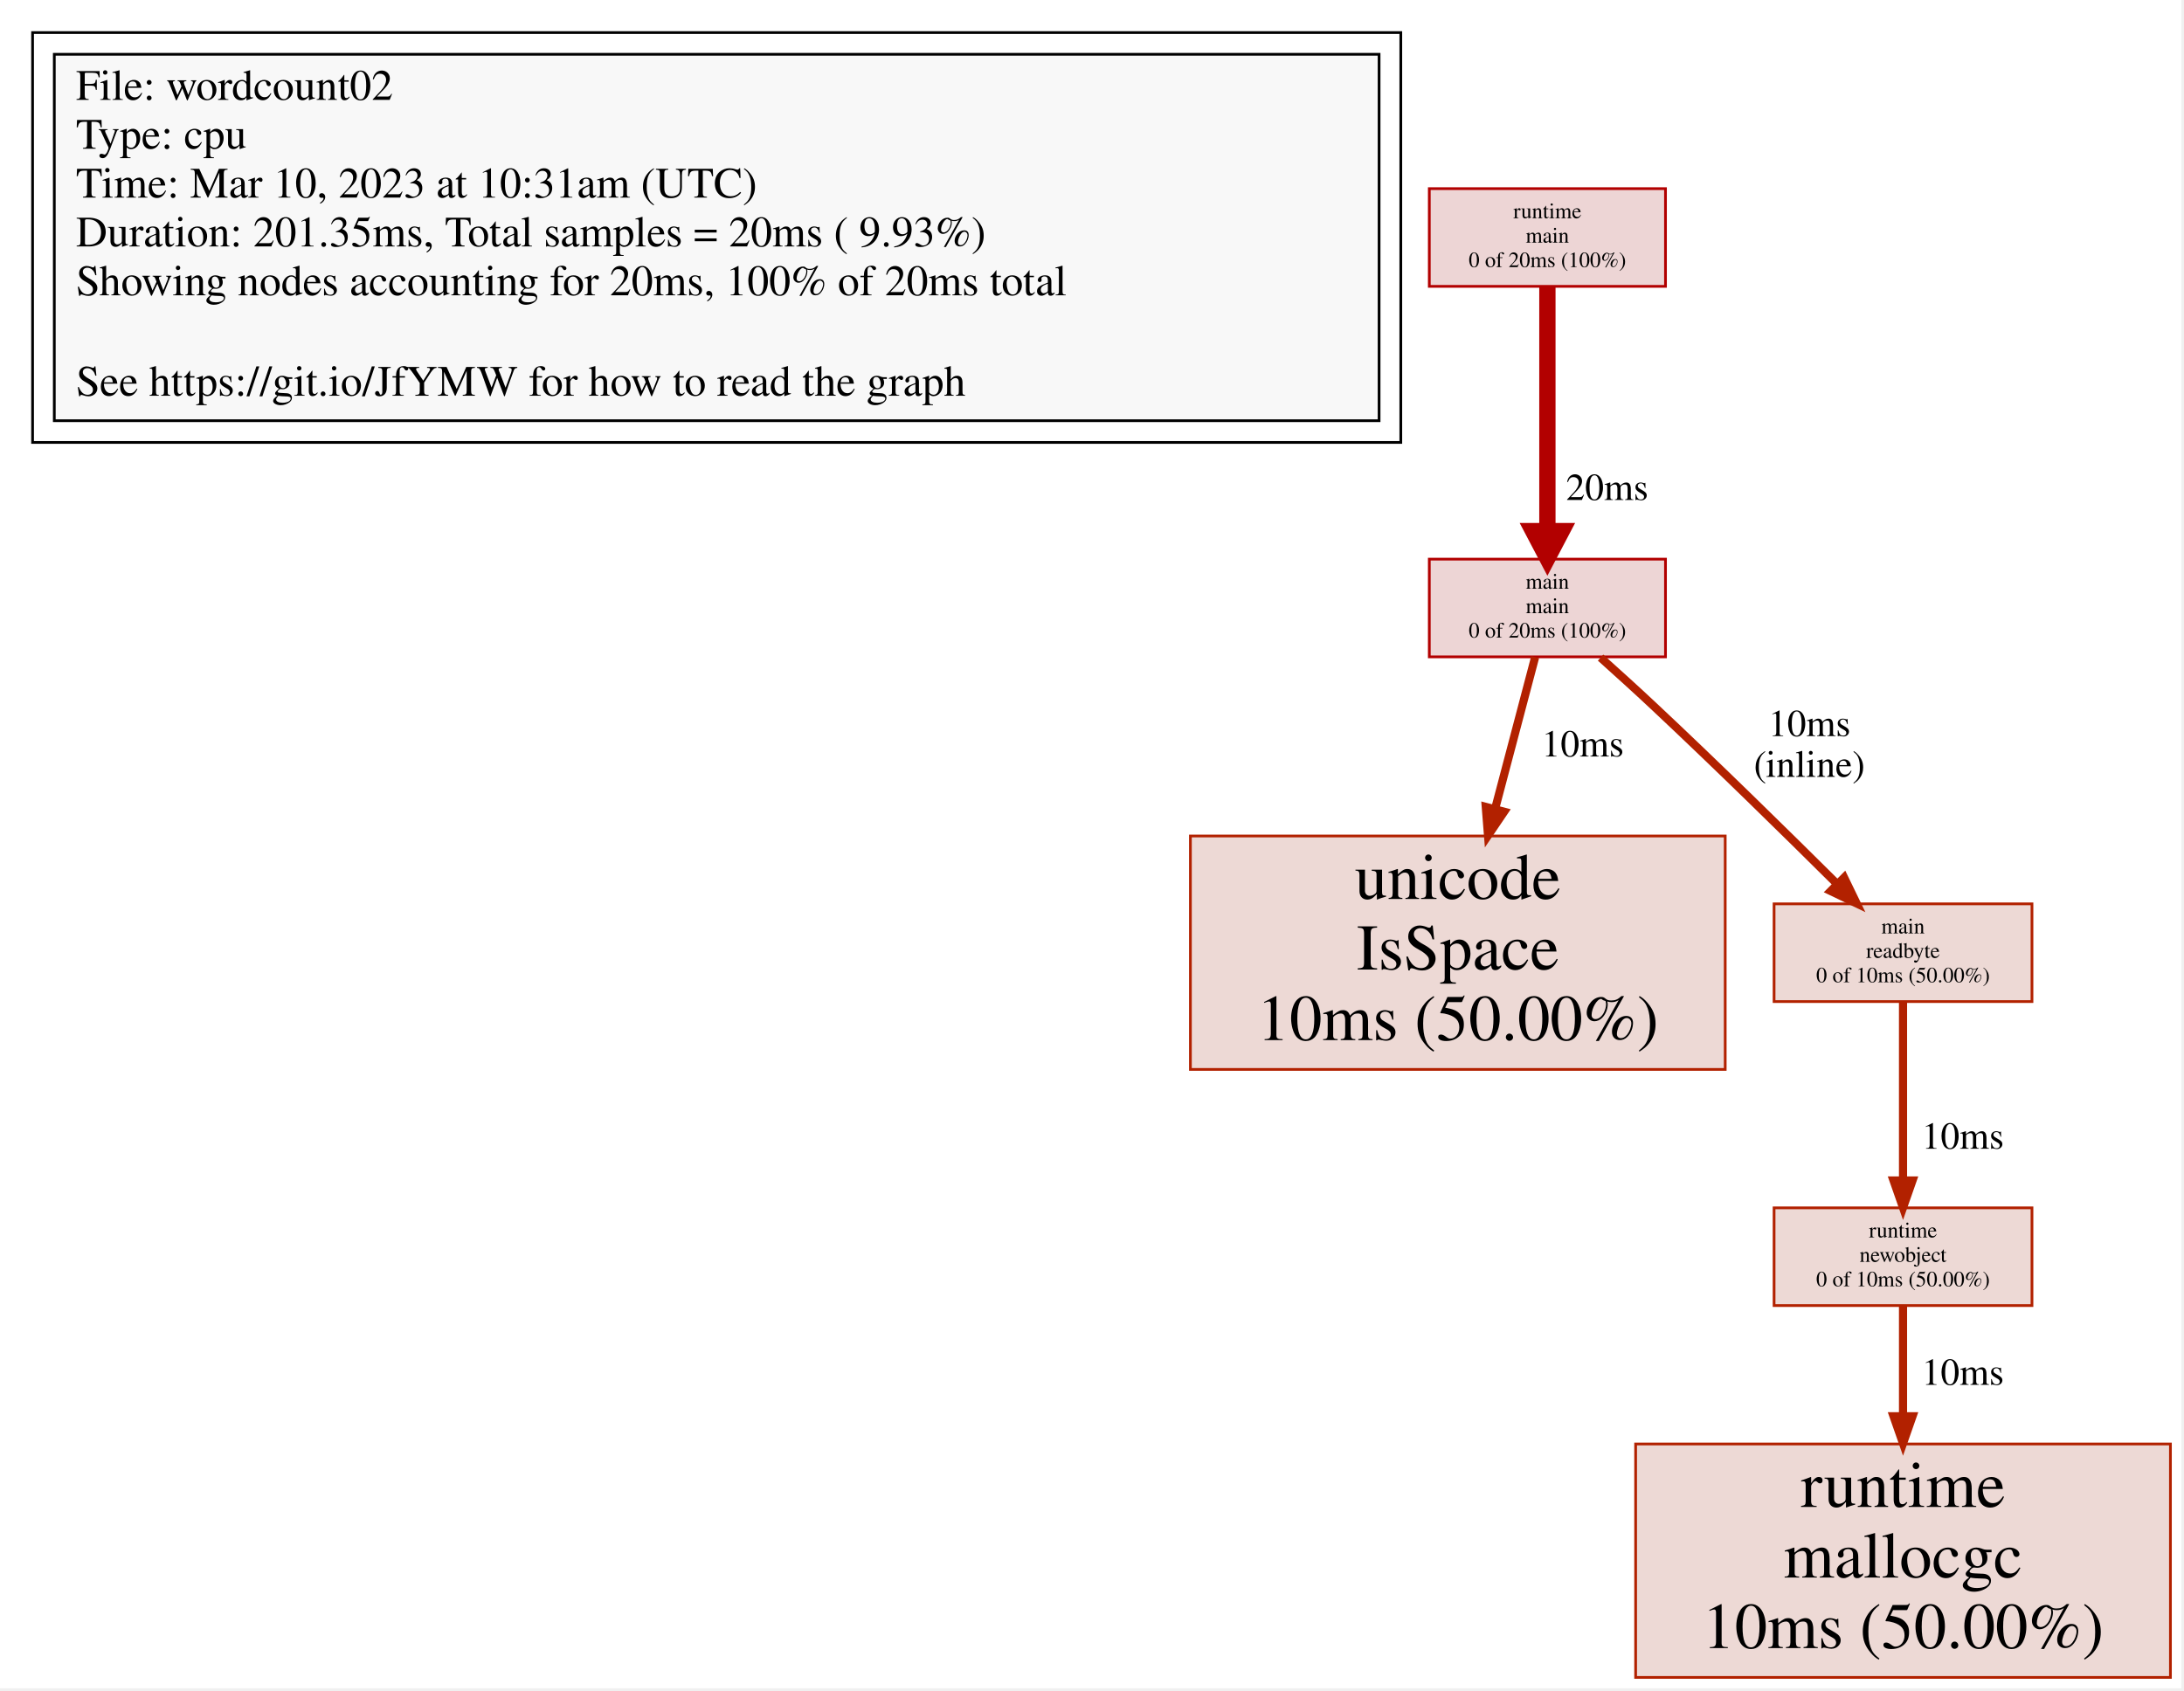
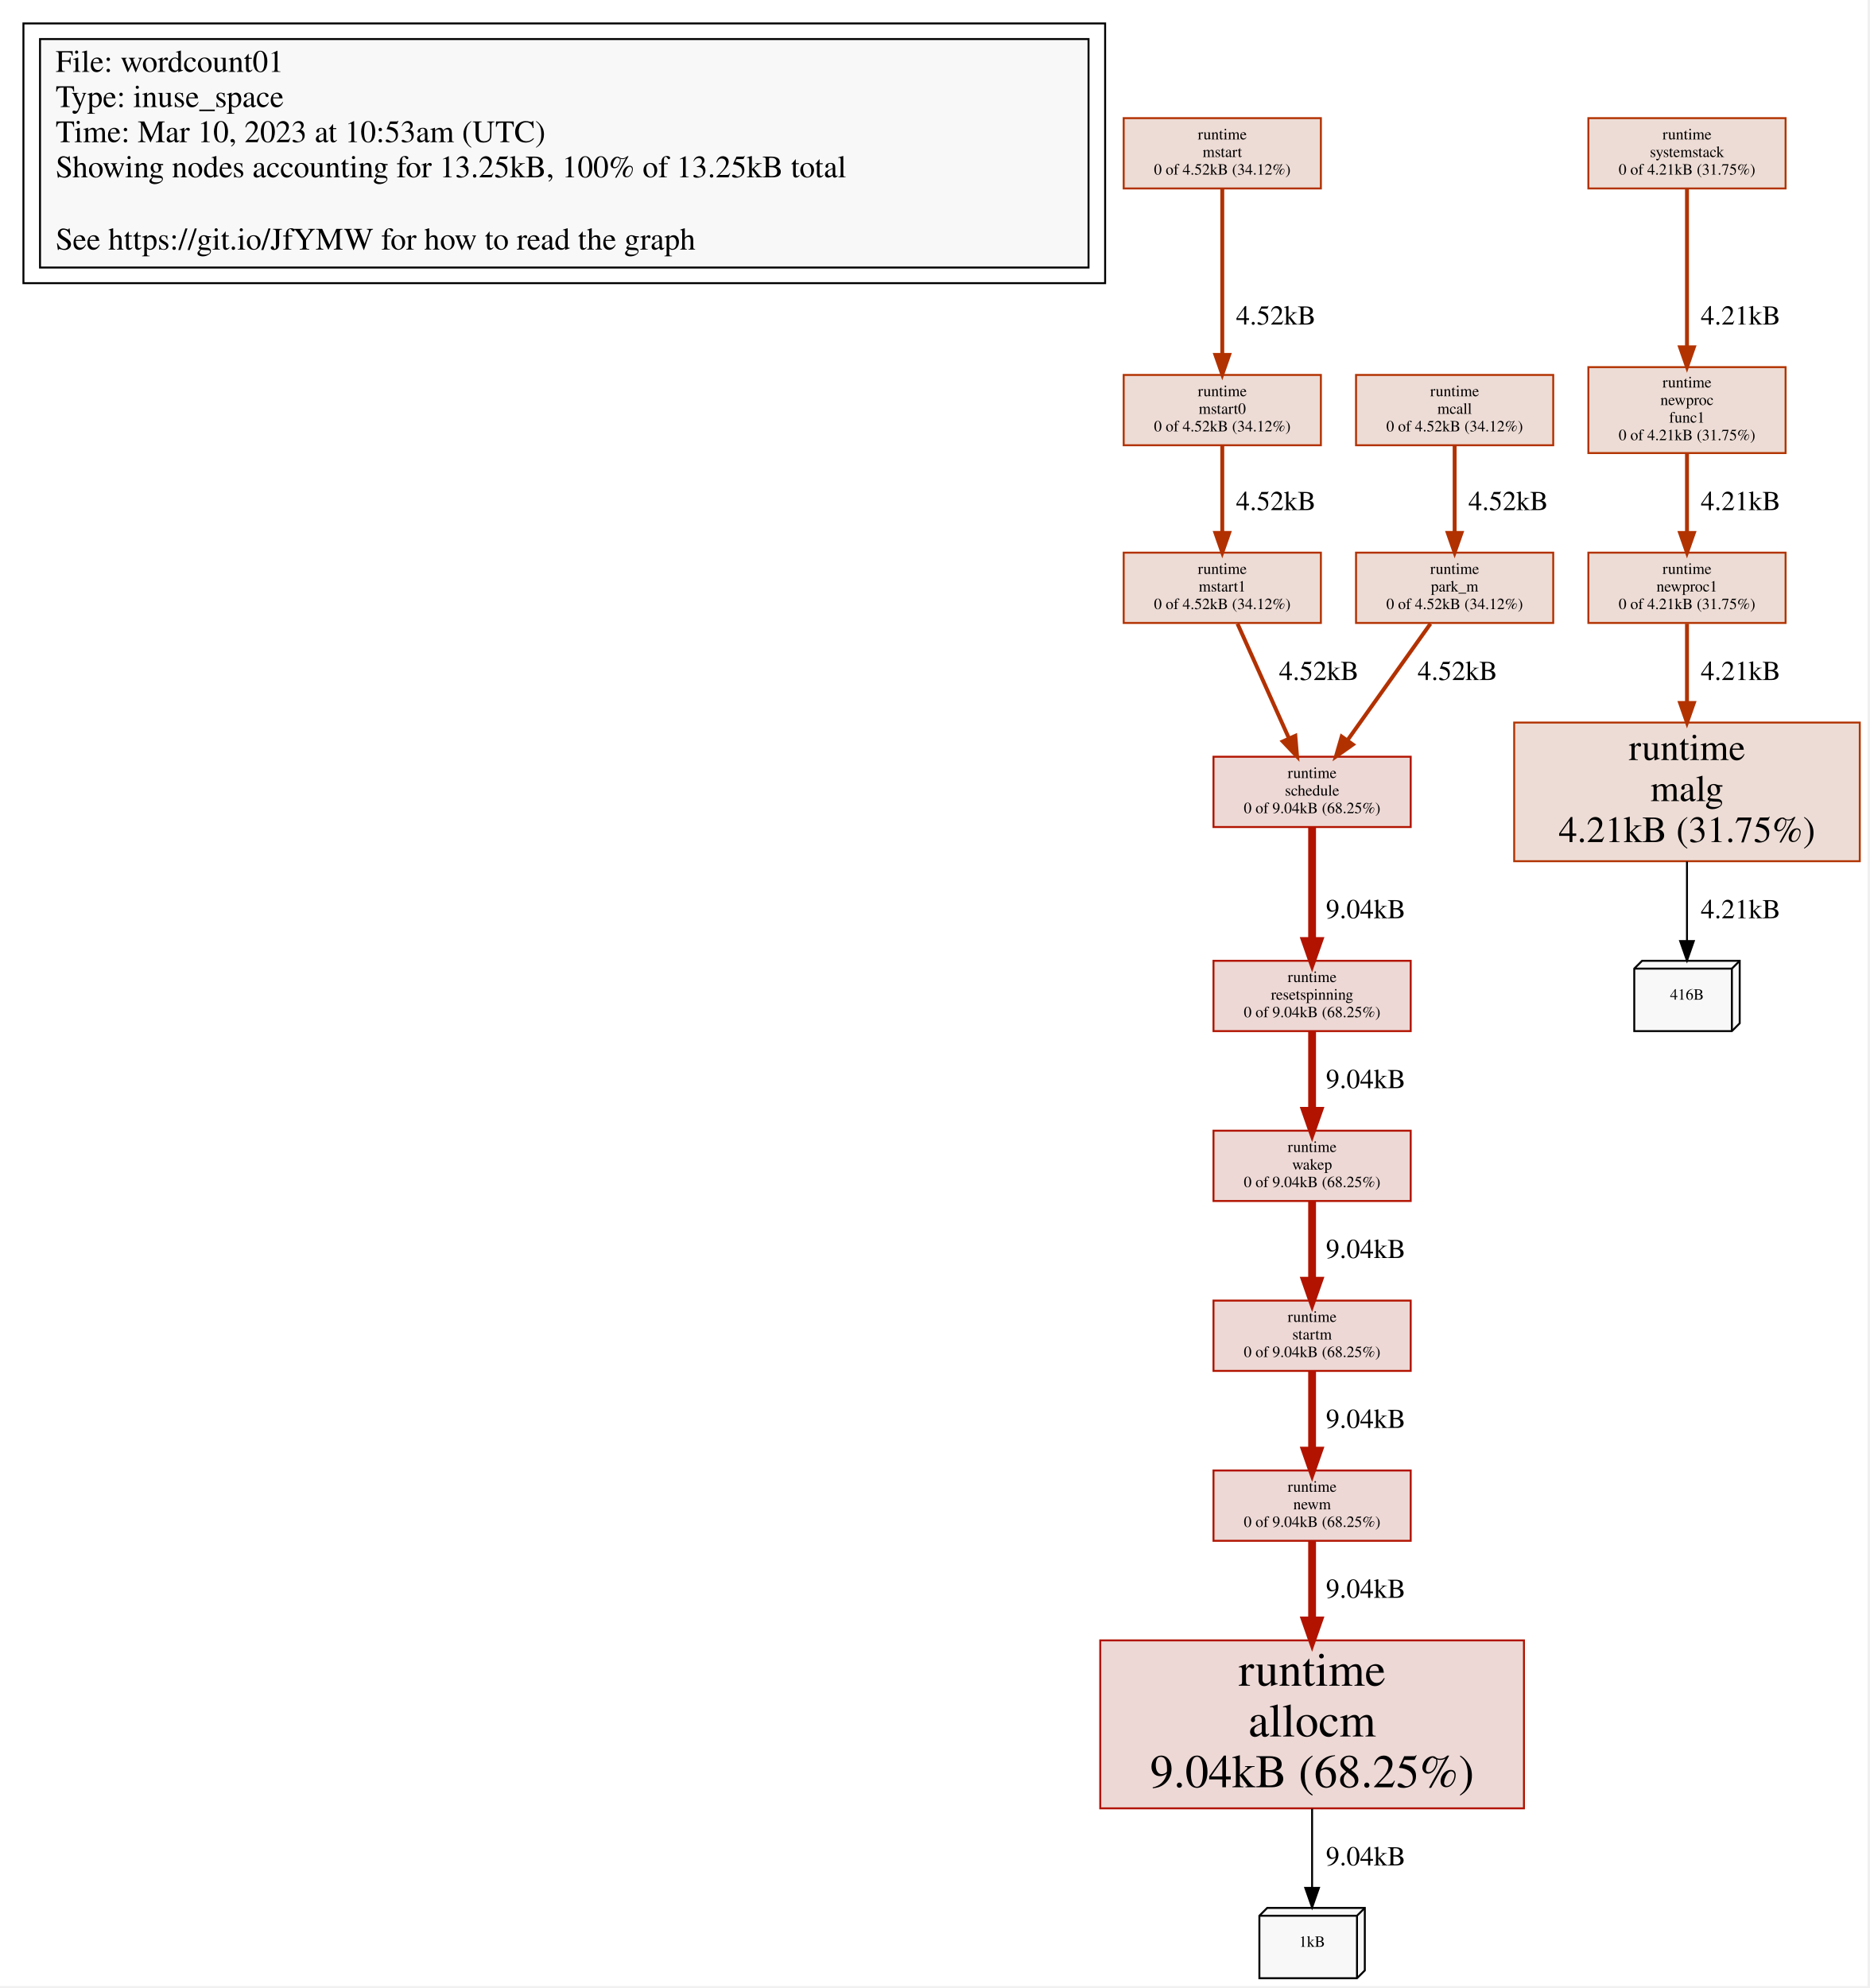
<svg xmlns="http://www.w3.org/2000/svg" xmlns:xlink="http://www.w3.org/1999/xlink" width="100%" height="100%">
  <g id="viewport" transform="scale(0.5,0.5) translate(0,0)">
-     <g id="graph0" class="graph" transform="scale(1 1) rotate(0) translate(4 618)">
-       <polygon fill="white" stroke="transparent" points="-4,4 -4,-618 799.5,-618 799.5,4 -4,4" />
+     <g id="graph0" class="graph" transform="scale(1 1) rotate(0) translate(4 1013)">
+       <polygon fill="white" stroke="transparent" points="-4,4 -4,-1013 952.5,-1013 952.5,4 -4,4" />
      <g id="clust1" class="cluster">
-         <polygon fill="none" stroke="black" points="8,-455 8,-606 512,-606 512,-455 8,-455" />
+         <polygon fill="none" stroke="black" points="8,-868 8,-1001 562,-1001 562,-868 8,-868" />
      </g>
      <g id="node1" class="node">
        <g id="a_node1">
-           <a xlink:title="wordcount02">
-             <polygon fill="#f8f8f8" stroke="black" points="504,-598 16,-598 16,-463 504,-463 504,-598" />
-             <text text-anchor="start" x="24" y="-581.2" font-family="Times,serif" font-size="16.00">File: wordcount02</text>
-             <text text-anchor="start" x="24" y="-563.2" font-family="Times,serif" font-size="16.00">Type: cpu</text>
-             <text text-anchor="start" x="24" y="-545.2" font-family="Times,serif" font-size="16.00">Time: Mar 10, 2023 at 10:31am (UTC)</text>
-             <text text-anchor="start" x="24" y="-527.2" font-family="Times,serif" font-size="16.00">Duration: 201.35ms, Total samples = 20ms ( 9.93%)</text>
-             <text text-anchor="start" x="24" y="-509.2" font-family="Times,serif" font-size="16.00">Showing nodes accounting for 20ms, 100% of 20ms total</text>
-             <text text-anchor="start" x="24" y="-472.2" font-family="Times,serif" font-size="16.00">See https://git.io/JfYMW for how to read the graph</text>
+           <a xlink:title="wordcount01">
+             <polygon fill="#f8f8f8" stroke="black" points="553.5,-993 16.5,-993 16.5,-876 553.5,-876 553.5,-993" />
+             <text text-anchor="start" x="24.5" y="-976.2" font-family="Times,serif" font-size="16.00">File: wordcount01</text>
+             <text text-anchor="start" x="24.5" y="-958.2" font-family="Times,serif" font-size="16.00">Type: inuse_space</text>
+             <text text-anchor="start" x="24.5" y="-940.2" font-family="Times,serif" font-size="16.00">Time: Mar 10, 2023 at 10:53am (UTC)</text>
+             <text text-anchor="start" x="24.5" y="-922.2" font-family="Times,serif" font-size="16.00">Showing nodes accounting for 13.25kB, 100% of 13.25kB total</text>
+             <text text-anchor="start" x="24.5" y="-885.2" font-family="Times,serif" font-size="16.00">See https://git.io/JfYMW for how to read the graph</text>
          </a>
        </g>
      </g>
      <g id="node1" class="node">
        <g id="a_node1">
-           <a xlink:title="main.main (20ms)">
-             <polygon fill="#edd5d5" stroke="#b20000" points="609.5,-412 522.5,-412 522.5,-376 609.5,-376 609.5,-412" />
-             <text text-anchor="middle" x="566" y="-401.1" font-family="Times,serif" font-size="8.00">main</text>
-             <text text-anchor="middle" x="566" y="-392.1" font-family="Times,serif" font-size="8.00">main</text>
-             <text text-anchor="middle" x="566" y="-383.1" font-family="Times,serif" font-size="8.00">0 of 20ms (100%)</text>
+           <a xlink:title="runtime.allocm (9.04kB)">
+             <polygon fill="#edd8d5" stroke="#b21300" points="776.5,-173 559.5,-173 559.5,-87 776.5,-87 776.5,-173" />
+             <text text-anchor="middle" x="668" y="-149.8" font-family="Times,serif" font-size="24.00">runtime</text>
+             <text text-anchor="middle" x="668" y="-123.8" font-family="Times,serif" font-size="24.00">allocm</text>
+             <text text-anchor="middle" x="668" y="-97.8" font-family="Times,serif" font-size="24.00">9.04kB (68.25%)</text>
+           </a>
+         </g>
+       </g>
+       <g id="NN1_0" class="node">
+         <g id="a_NN1_0">
+           <a xlink:title="9.04kB">
+             <polygon fill="#f8f8f8" stroke="black" points="695,-36 645,-36 641,-32 641,0 691,0 695,-4 695,-36" />
+             <polyline fill="none" stroke="black" points="691,-32 641,-32 " />
+             <polyline fill="none" stroke="black" points="691,-32 691,0 " />
+             <polyline fill="none" stroke="black" points="691,-32 695,-36 " />
+             <text text-anchor="middle" x="668" y="-16.1" font-family="Times,serif" font-size="8.00">1kB</text>
+           </a>
+         </g>
+       </g>
+       <g id="edge1" class="edge">
+         <g id="a_edge1">
+           <a xlink:title="9.04kB">
+             <path fill="none" stroke="black" d="M668,-86.79C668,-73.2 668,-58.5 668,-46.28" />
+             <polygon fill="black" stroke="black" points="671.5,-46.27 668,-36.27 664.5,-46.27 671.5,-46.27" />
+           </a>
+         </g>
+         <g id="a_edge1-label">
+           <a xlink:title="9.04kB">
+             <text text-anchor="middle" x="695.5" y="-57.8" font-family="Times,serif" font-size="14.00"> 9.04kB</text>
+           </a>
+         </g>
+       </g>
+       <g id="node2" class="node">
+         <g id="a_node2">
+           <a xlink:title="runtime.schedule (9.04kB)">
+             <polygon fill="#edd8d5" stroke="#b21300" points="718.5,-625.5 617.5,-625.5 617.5,-589.5 718.5,-589.5 718.5,-625.5" />
+             <text text-anchor="middle" x="668" y="-614.6" font-family="Times,serif" font-size="8.00">runtime</text>
+             <text text-anchor="middle" x="668" y="-605.6" font-family="Times,serif" font-size="8.00">schedule</text>
+             <text text-anchor="middle" x="668" y="-596.6" font-family="Times,serif" font-size="8.00">0 of 9.04kB (68.25%)</text>
+           </a>
+         </g>
+       </g>
+       <g id="node13" class="node">
+         <g id="a_node13">
+           <a xlink:title="runtime.resetspinning (9.04kB)">
+             <polygon fill="#edd8d5" stroke="#b21300" points="718.5,-521 617.5,-521 617.5,-485 718.5,-485 718.5,-521" />
+             <text text-anchor="middle" x="668" y="-510.1" font-family="Times,serif" font-size="8.00">runtime</text>
+             <text text-anchor="middle" x="668" y="-501.1" font-family="Times,serif" font-size="8.00">resetspinning</text>
+             <text text-anchor="middle" x="668" y="-492.1" font-family="Times,serif" font-size="8.00">0 of 9.04kB (68.25%)</text>
+           </a>
+         </g>
+       </g>
+       <g id="edge5" class="edge">
+         <g id="a_edge5">
+           <a xlink:title="runtime.schedule -&gt; runtime.resetspinning (9.04kB)">
+             <path fill="none" stroke="#b21300" stroke-width="4" d="M668,-589.11C668,-573.26 668,-549.59 668,-531.23" />
+             <polygon fill="#b21300" stroke="#b21300" stroke-width="4" points="671.5,-531.13 668,-521.13 664.5,-531.13 671.5,-531.13" />
+           </a>
+         </g>
+         <g id="a_edge5-label">
+           <a xlink:title="runtime.schedule -&gt; runtime.resetspinning (9.04kB)">
+             <text text-anchor="middle" x="695.5" y="-542.8" font-family="Times,serif" font-size="14.00"> 9.04kB</text>
+           </a>
+         </g>
+       </g>
+       <g id="node3" class="node">
+         <g id="a_node3">
+           <a xlink:title="runtime.malg (4.21kB)">
+             <polygon fill="#eddcd5" stroke="#b23300" points="948.5,-643 771.5,-643 771.5,-572 948.5,-572 948.5,-643" />
+             <text text-anchor="middle" x="860" y="-623.8" font-family="Times,serif" font-size="19.00">runtime</text>
+             <text text-anchor="middle" x="860" y="-602.8" font-family="Times,serif" font-size="19.00">malg</text>
+             <text text-anchor="middle" x="860" y="-581.8" font-family="Times,serif" font-size="19.00">4.21kB (31.75%)</text>
+           </a>
+         </g>
+       </g>
+       <g id="NN3_0" class="node">
+         <g id="a_NN3_0">
+           <a xlink:title="4.21kB">
+             <polygon fill="#f8f8f8" stroke="black" points="887,-521 837,-521 833,-517 833,-485 883,-485 887,-489 887,-521" />
+             <polyline fill="none" stroke="black" points="883,-517 833,-517 " />
+             <polyline fill="none" stroke="black" points="883,-517 883,-485 " />
+             <polyline fill="none" stroke="black" points="883,-517 887,-521 " />
+             <text text-anchor="middle" x="860" y="-501.1" font-family="Times,serif" font-size="8.00">416B</text>
+           </a>
+         </g>
+       </g>
+       <g id="edge2" class="edge">
+         <g id="a_edge2">
+           <a xlink:title="4.21kB">
+             <path fill="none" stroke="black" d="M860,-571.8C860,-558.59 860,-543.74 860,-531.32" />
+             <polygon fill="black" stroke="black" points="863.5,-531.12 860,-521.12 856.5,-531.12 863.5,-531.12" />
+           </a>
+         </g>
+         <g id="a_edge2-label">
+           <a xlink:title="4.21kB">
+             <text text-anchor="middle" x="887.5" y="-542.8" font-family="Times,serif" font-size="14.00"> 4.21kB</text>
          </a>
        </g>
      </g>
      <g id="node4" class="node">
        <g id="a_node4">
-           <a xlink:title="unicode.IsSpace (10ms)">
-             <polygon fill="#edd9d5" stroke="#b22100" points="631.5,-310 434.5,-310 434.5,-224 631.5,-224 631.5,-310" />
-             <text text-anchor="middle" x="533" y="-286.8" font-family="Times,serif" font-size="24.00">unicode</text>
-             <text text-anchor="middle" x="533" y="-260.8" font-family="Times,serif" font-size="24.00">IsSpace</text>
-             <text text-anchor="middle" x="533" y="-234.8" font-family="Times,serif" font-size="24.00">10ms (50.00%)</text>
+           <a xlink:title="runtime.mcall (4.52kB)">
+             <polygon fill="#eddbd5" stroke="#b23100" points="791.5,-821 690.5,-821 690.5,-785 791.5,-785 791.5,-821" />
+             <text text-anchor="middle" x="741" y="-810.1" font-family="Times,serif" font-size="8.00">runtime</text>
+             <text text-anchor="middle" x="741" y="-801.1" font-family="Times,serif" font-size="8.00">mcall</text>
+             <text text-anchor="middle" x="741" y="-792.1" font-family="Times,serif" font-size="8.00">0 of 4.52kB (34.12%)</text>
+           </a>
+         </g>
+       </g>
+       <g id="node12" class="node">
+         <g id="a_node12">
+           <a xlink:title="runtime.park_m (4.52kB)">
+             <polygon fill="#eddbd5" stroke="#b23100" points="791.5,-730 690.5,-730 690.5,-694 791.5,-694 791.5,-730" />
+             <text text-anchor="middle" x="741" y="-719.1" font-family="Times,serif" font-size="8.00">runtime</text>
+             <text text-anchor="middle" x="741" y="-710.1" font-family="Times,serif" font-size="8.00">park_m</text>
+             <text text-anchor="middle" x="741" y="-701.1" font-family="Times,serif" font-size="8.00">0 of 4.52kB (34.12%)</text>
+           </a>
+         </g>
+       </g>
+       <g id="edge8" class="edge">
+         <g id="a_edge8">
+           <a xlink:title="runtime.mcall -&gt; runtime.park_m (4.52kB)">
+             <path fill="none" stroke="#b23100" stroke-width="2" d="M741,-784.84C741,-772.28 741,-754.98 741,-740.5" />
+             <polygon fill="#b23100" stroke="#b23100" stroke-width="2" points="744.5,-740.11 741,-730.11 737.5,-740.11 744.5,-740.11" />
+           </a>
+         </g>
+         <g id="a_edge8-label">
+           <a xlink:title="runtime.mcall -&gt; runtime.park_m (4.52kB)">
+             <text text-anchor="middle" x="768.5" y="-751.8" font-family="Times,serif" font-size="14.00"> 4.52kB</text>
+           </a>
+         </g>
+       </g>
+       <g id="node5" class="node">
+         <g id="a_node5">
+           <a xlink:title="runtime.mstart (4.52kB)">
+             <polygon fill="#eddbd5" stroke="#b23100" points="672.5,-952.5 571.5,-952.5 571.5,-916.5 672.5,-916.5 672.5,-952.5" />
+             <text text-anchor="middle" x="622" y="-941.6" font-family="Times,serif" font-size="8.00">runtime</text>
+             <text text-anchor="middle" x="622" y="-932.6" font-family="Times,serif" font-size="8.00">mstart</text>
+             <text text-anchor="middle" x="622" y="-923.6" font-family="Times,serif" font-size="8.00">0 of 4.52kB (34.12%)</text>
+           </a>
+         </g>
+       </g>
+       <g id="node7" class="node">
+         <g id="a_node7">
+           <a xlink:title="runtime.mstart0 (4.52kB)">
+             <polygon fill="#eddbd5" stroke="#b23100" points="672.5,-821 571.5,-821 571.5,-785 672.5,-785 672.5,-821" />
+             <text text-anchor="middle" x="622" y="-810.1" font-family="Times,serif" font-size="8.00">runtime</text>
+             <text text-anchor="middle" x="622" y="-801.1" font-family="Times,serif" font-size="8.00">mstart0</text>
+             <text text-anchor="middle" x="622" y="-792.1" font-family="Times,serif" font-size="8.00">0 of 4.52kB (34.12%)</text>
+           </a>
+         </g>
+       </g>
+       <g id="edge9" class="edge">
+         <g id="a_edge9">
+           <a xlink:title="runtime.mstart -&gt; runtime.mstart0 (4.52kB)">
+             <path fill="none" stroke="#b23100" stroke-width="2" d="M622,-916.3C622,-894.63 622,-857.12 622,-831.46" />
+             <polygon fill="#b23100" stroke="#b23100" stroke-width="2" points="625.5,-831.27 622,-821.27 618.5,-831.27 625.5,-831.27" />
+           </a>
+         </g>
+         <g id="a_edge9-label">
+           <a xlink:title="runtime.mstart -&gt; runtime.mstart0 (4.52kB)">
+             <text text-anchor="middle" x="649.5" y="-846.8" font-family="Times,serif" font-size="14.00"> 4.52kB</text>
+           </a>
+         </g>
+       </g>
+       <g id="node6" class="node">
+         <g id="a_node6">
+           <a xlink:title="runtime.systemstack (4.21kB)">
+             <polygon fill="#eddcd5" stroke="#b23300" points="910.5,-952.5 809.5,-952.5 809.5,-916.5 910.5,-916.5 910.5,-952.5" />
+             <text text-anchor="middle" x="860" y="-941.6" font-family="Times,serif" font-size="8.00">runtime</text>
+             <text text-anchor="middle" x="860" y="-932.6" font-family="Times,serif" font-size="8.00">systemstack</text>
+             <text text-anchor="middle" x="860" y="-923.6" font-family="Times,serif" font-size="8.00">0 of 4.21kB (31.75%)</text>
+           </a>
+         </g>
+       </g>
+       <g id="node10" class="node">
+         <g id="a_node10">
+           <a xlink:title="runtime.newproc.func1 (4.21kB)">
+             <polygon fill="#eddcd5" stroke="#b23300" points="910.5,-825 809.5,-825 809.5,-781 910.5,-781 910.5,-825" />
+             <text text-anchor="middle" x="860" y="-814.6" font-family="Times,serif" font-size="8.00">runtime</text>
+             <text text-anchor="middle" x="860" y="-805.6" font-family="Times,serif" font-size="8.00">newproc</text>
+             <text text-anchor="middle" x="860" y="-796.6" font-family="Times,serif" font-size="8.00">func1</text>
+             <text text-anchor="middle" x="860" y="-787.6" font-family="Times,serif" font-size="8.00">0 of 4.21kB (31.75%)</text>
+           </a>
+         </g>
+       </g>
+       <g id="edge15" class="edge">
+         <g id="a_edge15">
+           <a xlink:title="runtime.systemstack -&gt; runtime.newproc.func1 (4.21kB)">
+             <path fill="none" stroke="#b23300" stroke-width="2" d="M860,-916.3C860,-895.71 860,-860.83 860,-835.39" />
+             <polygon fill="#b23300" stroke="#b23300" stroke-width="2" points="863.5,-835.14 860,-825.14 856.5,-835.14 863.5,-835.14" />
+           </a>
+         </g>
+         <g id="a_edge15-label">
+           <a xlink:title="runtime.systemstack -&gt; runtime.newproc.func1 (4.21kB)">
+             <text text-anchor="middle" x="887.5" y="-846.8" font-family="Times,serif" font-size="14.00"> 4.21kB</text>
+           </a>
+         </g>
+       </g>
+       <g id="node8" class="node">
+         <g id="a_node8">
+           <a xlink:title="runtime.mstart1 (4.52kB)">
+             <polygon fill="#eddbd5" stroke="#b23100" points="672.5,-730 571.5,-730 571.5,-694 672.5,-694 672.5,-730" />
+             <text text-anchor="middle" x="622" y="-719.1" font-family="Times,serif" font-size="8.00">runtime</text>
+             <text text-anchor="middle" x="622" y="-710.1" font-family="Times,serif" font-size="8.00">mstart1</text>
+             <text text-anchor="middle" x="622" y="-701.1" font-family="Times,serif" font-size="8.00">0 of 4.52kB (34.12%)</text>
+           </a>
+         </g>
+       </g>
+       <g id="edge10" class="edge">
+         <g id="a_edge10">
+           <a xlink:title="runtime.mstart0 -&gt; runtime.mstart1 (4.52kB)">
+             <path fill="none" stroke="#b23100" stroke-width="2" d="M622,-784.84C622,-772.28 622,-754.98 622,-740.5" />
+             <polygon fill="#b23100" stroke="#b23100" stroke-width="2" points="625.5,-740.11 622,-730.11 618.5,-740.11 625.5,-740.11" />
+           </a>
+         </g>
+         <g id="a_edge10-label">
+           <a xlink:title="runtime.mstart0 -&gt; runtime.mstart1 (4.52kB)">
+             <text text-anchor="middle" x="649.5" y="-751.8" font-family="Times,serif" font-size="14.00"> 4.52kB</text>
+           </a>
+         </g>
+       </g>
+       <g id="edge11" class="edge">
+         <g id="a_edge11">
+           <a xlink:title="runtime.mstart1 -&gt; runtime.schedule (4.52kB)">
+             <path fill="none" stroke="#b23100" stroke-width="2" d="M629.8,-693.61C637.02,-677.54 647.84,-653.42 656.13,-634.96" />
+             <polygon fill="#b23100" stroke="#b23100" stroke-width="2" points="659.41,-636.19 660.31,-625.63 653.02,-633.32 659.41,-636.19" />
+           </a>
+         </g>
+         <g id="a_edge11-label">
+           <a xlink:title="runtime.mstart1 -&gt; runtime.schedule (4.52kB)">
+             <text text-anchor="middle" x="671.5" y="-664.8" font-family="Times,serif" font-size="14.00"> 4.52kB</text>
+           </a>
+         </g>
+       </g>
+       <g id="node9" class="node">
+         <g id="a_node9">
+           <a xlink:title="runtime.newm (9.04kB)">
+             <polygon fill="#edd8d5" stroke="#b21300" points="718.5,-260 617.5,-260 617.5,-224 718.5,-224 718.5,-260" />
+             <text text-anchor="middle" x="668" y="-249.1" font-family="Times,serif" font-size="8.00">runtime</text>
+             <text text-anchor="middle" x="668" y="-240.1" font-family="Times,serif" font-size="8.00">newm</text>
+             <text text-anchor="middle" x="668" y="-231.1" font-family="Times,serif" font-size="8.00">0 of 9.04kB (68.25%)</text>
          </a>
        </g>
      </g>
      <g id="edge3" class="edge">
        <g id="a_edge3">
-           <a xlink:title="main.main -&gt; unicode.IsSpace (10ms)">
-             <path fill="none" stroke="#b22100" stroke-width="3" d="M561.48,-375.88C557.66,-361.4 551.97,-339.87 546.69,-319.84" />
-             <polygon fill="#b22100" stroke="#b22100" stroke-width="3" points="550.07,-318.94 544.13,-310.17 543.3,-320.73 550.07,-318.94" />
+           <a xlink:title="runtime.newm -&gt; runtime.allocm (9.04kB)">
+             <path fill="none" stroke="#b21300" stroke-width="4" d="M668,-223.81C668,-212.82 668,-197.91 668,-183.26" />
+             <polygon fill="#b21300" stroke="#b21300" stroke-width="4" points="671.5,-183.21 668,-173.21 664.5,-183.21 671.5,-183.21" />
          </a>
        </g>
        <g id="a_edge3-label">
-           <a xlink:title="main.main -&gt; unicode.IsSpace (10ms)">
-             <text text-anchor="middle" x="579" y="-339.3" font-family="Times,serif" font-size="14.00"> 10ms</text>
-           </a>
-         </g>
-       </g>
-       <g id="node5" class="node">
-         <g id="a_node5">
-           <a xlink:title="main.readbyte (10ms)">
-             <polygon fill="#edd9d5" stroke="#b22100" points="744.5,-285 649.5,-285 649.5,-249 744.5,-249 744.5,-285" />
-             <text text-anchor="middle" x="697" y="-274.1" font-family="Times,serif" font-size="8.00">main</text>
-             <text text-anchor="middle" x="697" y="-265.1" font-family="Times,serif" font-size="8.00">readbyte</text>
-             <text text-anchor="middle" x="697" y="-256.1" font-family="Times,serif" font-size="8.00">0 of 10ms (50.00%)</text>
-           </a>
-         </g>
-       </g>
-       <g id="edge2" class="edge">
-         <g id="a_edge2">
-           <a xlink:title="main.main -&gt; main.readbyte (10ms)">
-             <path fill="none" stroke="#b22100" stroke-width="3" d="M585.59,-375.72C591.84,-370.12 598.76,-363.85 605,-358 628.25,-336.21 654.15,-310.76 672.53,-292.5" />
-             <polygon fill="#b22100" stroke="#b22100" stroke-width="3" points="675.3,-294.68 679.92,-285.14 670.36,-289.72 675.3,-294.68" />
-           </a>
-         </g>
-         <g id="a_edge2-label">
-           <a xlink:title="main.main -&gt; main.readbyte (10ms)">
-             <text text-anchor="middle" x="662.5" y="-346.8" font-family="Times,serif" font-size="14.00"> 10ms</text>
-             <text text-anchor="middle" x="662.5" y="-331.8" font-family="Times,serif" font-size="14.00"> (inline)</text>
-           </a>
-         </g>
-       </g>
-       <g id="node2" class="node">
-         <g id="a_node2">
-           <a xlink:title="runtime.main (20ms)">
-             <polygon fill="#edd5d5" stroke="#b20000" points="609.5,-548.5 522.5,-548.5 522.5,-512.5 609.5,-512.5 609.5,-548.5" />
-             <text text-anchor="middle" x="566" y="-537.6" font-family="Times,serif" font-size="8.00">runtime</text>
-             <text text-anchor="middle" x="566" y="-528.6" font-family="Times,serif" font-size="8.00">main</text>
-             <text text-anchor="middle" x="566" y="-519.6" font-family="Times,serif" font-size="8.00">0 of 20ms (100%)</text>
-           </a>
-         </g>
-       </g>
-       <g id="edge1" class="edge">
-         <g id="a_edge1">
-           <a xlink:title="runtime.main -&gt; main.main (20ms)">
-             <path fill="none" stroke="#b20000" stroke-width="6" d="M566,-512.47C566,-489.85 566,-449.64 566,-422.64" />
-             <polygon fill="#b20000" stroke="#b20000" stroke-width="6" points="571.25,-422.32 566,-412.32 560.75,-422.32 571.25,-422.32" />
-           </a>
-         </g>
-         <g id="a_edge1-label">
-           <a xlink:title="runtime.main -&gt; main.main (20ms)">
-             <text text-anchor="middle" x="588" y="-433.8" font-family="Times,serif" font-size="14.00"> 20ms</text>
-           </a>
-         </g>
-       </g>
-       <g id="node3" class="node">
-         <g id="a_node3">
-           <a xlink:title="runtime.mallocgc (10ms)">
-             <polygon fill="#edd9d5" stroke="#b22100" points="795.5,-86 598.5,-86 598.5,0 795.5,0 795.5,-86" />
-             <text text-anchor="middle" x="697" y="-62.8" font-family="Times,serif" font-size="24.00">runtime</text>
-             <text text-anchor="middle" x="697" y="-36.8" font-family="Times,serif" font-size="24.00">mallocgc</text>
-             <text text-anchor="middle" x="697" y="-10.8" font-family="Times,serif" font-size="24.00">10ms (50.00%)</text>
-           </a>
-         </g>
-       </g>
-       <g id="node6" class="node">
-         <g id="a_node6">
-           <a xlink:title="runtime.newobject (10ms)">
-             <polygon fill="#edd9d5" stroke="#b22100" points="744.5,-173 649.5,-173 649.5,-137 744.5,-137 744.5,-173" />
-             <text text-anchor="middle" x="697" y="-162.1" font-family="Times,serif" font-size="8.00">runtime</text>
-             <text text-anchor="middle" x="697" y="-153.1" font-family="Times,serif" font-size="8.00">newobject</text>
-             <text text-anchor="middle" x="697" y="-144.1" font-family="Times,serif" font-size="8.00">0 of 10ms (50.00%)</text>
+           <a xlink:title="runtime.newm -&gt; runtime.allocm (9.04kB)">
+             <text text-anchor="middle" x="695.5" y="-194.8" font-family="Times,serif" font-size="14.00"> 9.04kB</text>
+           </a>
+         </g>
+       </g>
+       <g id="node11" class="node">
+         <g id="a_node11">
+           <a xlink:title="runtime.newproc1 (4.21kB)">
+             <polygon fill="#eddcd5" stroke="#b23300" points="910.5,-730 809.5,-730 809.5,-694 910.5,-694 910.5,-730" />
+             <text text-anchor="middle" x="860" y="-719.1" font-family="Times,serif" font-size="8.00">runtime</text>
+             <text text-anchor="middle" x="860" y="-710.1" font-family="Times,serif" font-size="8.00">newproc1</text>
+             <text text-anchor="middle" x="860" y="-701.1" font-family="Times,serif" font-size="8.00">0 of 4.21kB (31.75%)</text>
+           </a>
+         </g>
+       </g>
+       <g id="edge13" class="edge">
+         <g id="a_edge13">
+           <a xlink:title="runtime.newproc.func1 -&gt; runtime.newproc1 (4.21kB)">
+             <path fill="none" stroke="#b23300" stroke-width="2" d="M860,-780.91C860,-768.78 860,-753.41 860,-740.36" />
+             <polygon fill="#b23300" stroke="#b23300" stroke-width="2" points="863.5,-740.07 860,-730.07 856.5,-740.07 863.5,-740.07" />
+           </a>
+         </g>
+         <g id="a_edge13-label">
+           <a xlink:title="runtime.newproc.func1 -&gt; runtime.newproc1 (4.21kB)">
+             <text text-anchor="middle" x="887.5" y="-751.8" font-family="Times,serif" font-size="14.00"> 4.21kB</text>
+           </a>
+         </g>
+       </g>
+       <g id="edge14" class="edge">
+         <g id="a_edge14">
+           <a xlink:title="runtime.newproc1 -&gt; runtime.malg (4.21kB)">
+             <path fill="none" stroke="#b23300" stroke-width="2" d="M860,-693.61C860,-682.49 860,-667.52 860,-653.23" />
+             <polygon fill="#b23300" stroke="#b23300" stroke-width="2" points="863.5,-653.01 860,-643.01 856.5,-653.01 863.5,-653.01" />
+           </a>
+         </g>
+         <g id="a_edge14-label">
+           <a xlink:title="runtime.newproc1 -&gt; runtime.malg (4.21kB)">
+             <text text-anchor="middle" x="887.5" y="-664.8" font-family="Times,serif" font-size="14.00"> 4.21kB</text>
+           </a>
+         </g>
+       </g>
+       <g id="edge12" class="edge">
+         <g id="a_edge12">
+           <a xlink:title="runtime.park_m -&gt; runtime.schedule (4.52kB)">
+             <path fill="none" stroke="#b23100" stroke-width="2" d="M728.62,-693.61C716.96,-677.24 699.36,-652.53 686.12,-633.94" />
+             <polygon fill="#b23100" stroke="#b23100" stroke-width="2" points="688.85,-631.75 680.2,-625.63 683.15,-635.81 688.85,-631.75" />
+           </a>
+         </g>
+         <g id="a_edge12-label">
+           <a xlink:title="runtime.park_m -&gt; runtime.schedule (4.52kB)">
+             <text text-anchor="middle" x="742.5" y="-664.8" font-family="Times,serif" font-size="14.00"> 4.52kB</text>
+           </a>
+         </g>
+       </g>
+       <g id="node15" class="node">
+         <g id="a_node15">
+           <a xlink:title="runtime.wakep (9.04kB)">
+             <polygon fill="#edd8d5" stroke="#b21300" points="718.5,-434 617.5,-434 617.5,-398 718.5,-398 718.5,-434" />
+             <text text-anchor="middle" x="668" y="-423.1" font-family="Times,serif" font-size="8.00">runtime</text>
+             <text text-anchor="middle" x="668" y="-414.1" font-family="Times,serif" font-size="8.00">wakep</text>
+             <text text-anchor="middle" x="668" y="-405.1" font-family="Times,serif" font-size="8.00">0 of 9.04kB (68.25%)</text>
          </a>
        </g>
      </g>
      <g id="edge4" class="edge">
        <g id="a_edge4">
-           <a xlink:title="main.readbyte -&gt; runtime.newobject (10ms)">
-             <path fill="none" stroke="#b22100" stroke-width="3" d="M697,-248.81C697,-231.21 697,-203.61 697,-183.07" />
-             <polygon fill="#b22100" stroke="#b22100" stroke-width="3" points="700.5,-183.07 697,-173.07 693.5,-183.07 700.5,-183.07" />
+           <a xlink:title="runtime.resetspinning -&gt; runtime.wakep (9.04kB)">
+             <path fill="none" stroke="#b21300" stroke-width="4" d="M668,-484.8C668,-473.16 668,-457.55 668,-444.24" />
+             <polygon fill="#b21300" stroke="#b21300" stroke-width="4" points="671.5,-444.18 668,-434.18 664.5,-444.18 671.5,-444.18" />
          </a>
        </g>
        <g id="a_edge4-label">
-           <a xlink:title="main.readbyte -&gt; runtime.newobject (10ms)">
-             <text text-anchor="middle" x="719" y="-194.8" font-family="Times,serif" font-size="14.00"> 10ms</text>
-           </a>
-         </g>
-       </g>
-       <g id="edge5" class="edge">
-         <g id="a_edge5">
-           <a xlink:title="runtime.newobject -&gt; runtime.mallocgc (10ms)">
-             <path fill="none" stroke="#b22100" stroke-width="3" d="M697,-136.81C697,-125.82 697,-110.91 697,-96.26" />
-             <polygon fill="#b22100" stroke="#b22100" stroke-width="3" points="700.5,-96.21 697,-86.21 693.5,-96.21 700.5,-96.21" />
-           </a>
-         </g>
-         <g id="a_edge5-label">
-           <a xlink:title="runtime.newobject -&gt; runtime.mallocgc (10ms)">
-             <text text-anchor="middle" x="719" y="-107.8" font-family="Times,serif" font-size="14.00"> 10ms</text>
+           <a xlink:title="runtime.resetspinning -&gt; runtime.wakep (9.04kB)">
+             <text text-anchor="middle" x="695.5" y="-455.8" font-family="Times,serif" font-size="14.00"> 9.04kB</text>
+           </a>
+         </g>
+       </g>
+       <g id="node14" class="node">
+         <g id="a_node14">
+           <a xlink:title="runtime.startm (9.04kB)">
+             <polygon fill="#edd8d5" stroke="#b21300" points="718.5,-347 617.5,-347 617.5,-311 718.5,-311 718.5,-347" />
+             <text text-anchor="middle" x="668" y="-336.1" font-family="Times,serif" font-size="8.00">runtime</text>
+             <text text-anchor="middle" x="668" y="-327.1" font-family="Times,serif" font-size="8.00">startm</text>
+             <text text-anchor="middle" x="668" y="-318.1" font-family="Times,serif" font-size="8.00">0 of 9.04kB (68.25%)</text>
+           </a>
+         </g>
+       </g>
+       <g id="edge6" class="edge">
+         <g id="a_edge6">
+           <a xlink:title="runtime.startm -&gt; runtime.newm (9.04kB)">
+             <path fill="none" stroke="#b21300" stroke-width="4" d="M668,-310.8C668,-299.16 668,-283.55 668,-270.24" />
+             <polygon fill="#b21300" stroke="#b21300" stroke-width="4" points="671.5,-270.18 668,-260.18 664.5,-270.18 671.5,-270.18" />
+           </a>
+         </g>
+         <g id="a_edge6-label">
+           <a xlink:title="runtime.startm -&gt; runtime.newm (9.04kB)">
+             <text text-anchor="middle" x="695.5" y="-281.8" font-family="Times,serif" font-size="14.00"> 9.04kB</text>
+           </a>
+         </g>
+       </g>
+       <g id="edge7" class="edge">
+         <g id="a_edge7">
+           <a xlink:title="runtime.wakep -&gt; runtime.startm (9.04kB)">
+             <path fill="none" stroke="#b21300" stroke-width="4" d="M668,-397.8C668,-386.16 668,-370.55 668,-357.24" />
+             <polygon fill="#b21300" stroke="#b21300" stroke-width="4" points="671.5,-357.18 668,-347.18 664.5,-357.18 671.5,-357.18" />
+           </a>
+         </g>
+         <g id="a_edge7-label">
+           <a xlink:title="runtime.wakep -&gt; runtime.startm (9.04kB)">
+             <text text-anchor="middle" x="695.5" y="-368.8" font-family="Times,serif" font-size="14.00"> 9.04kB</text>
          </a>
        </g>
      </g>
    </g>
  </g>
</svg>
